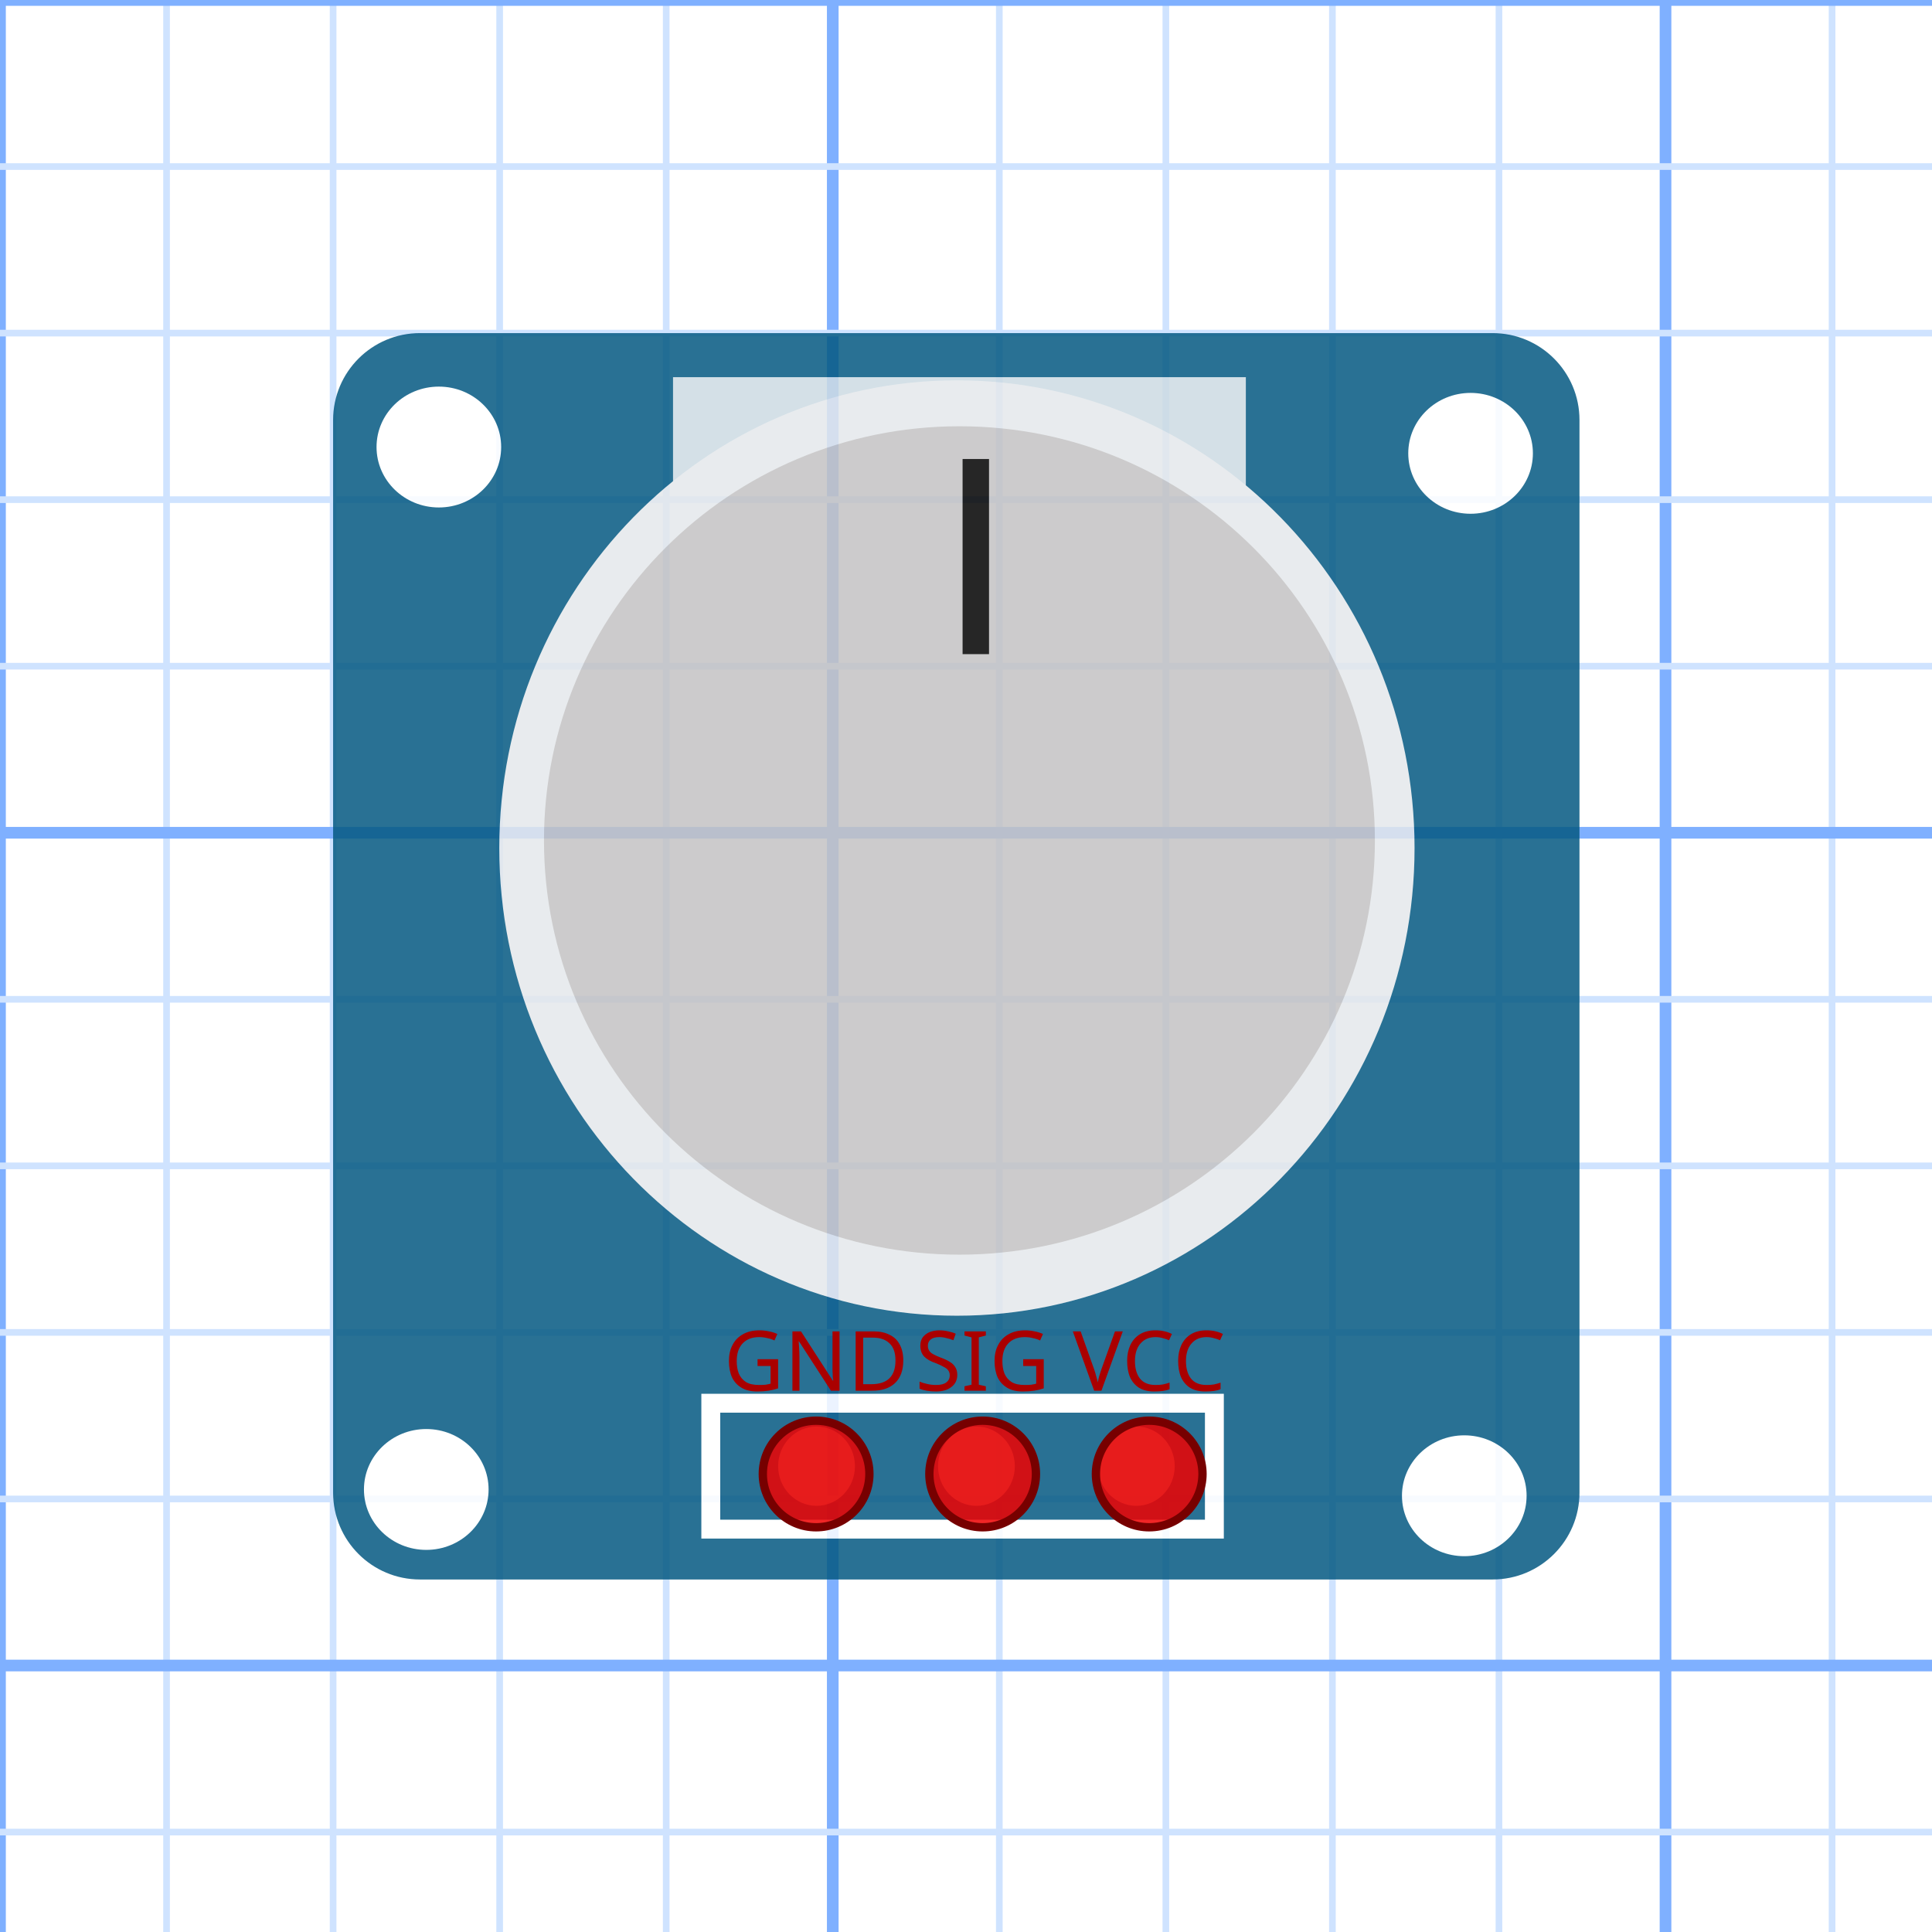
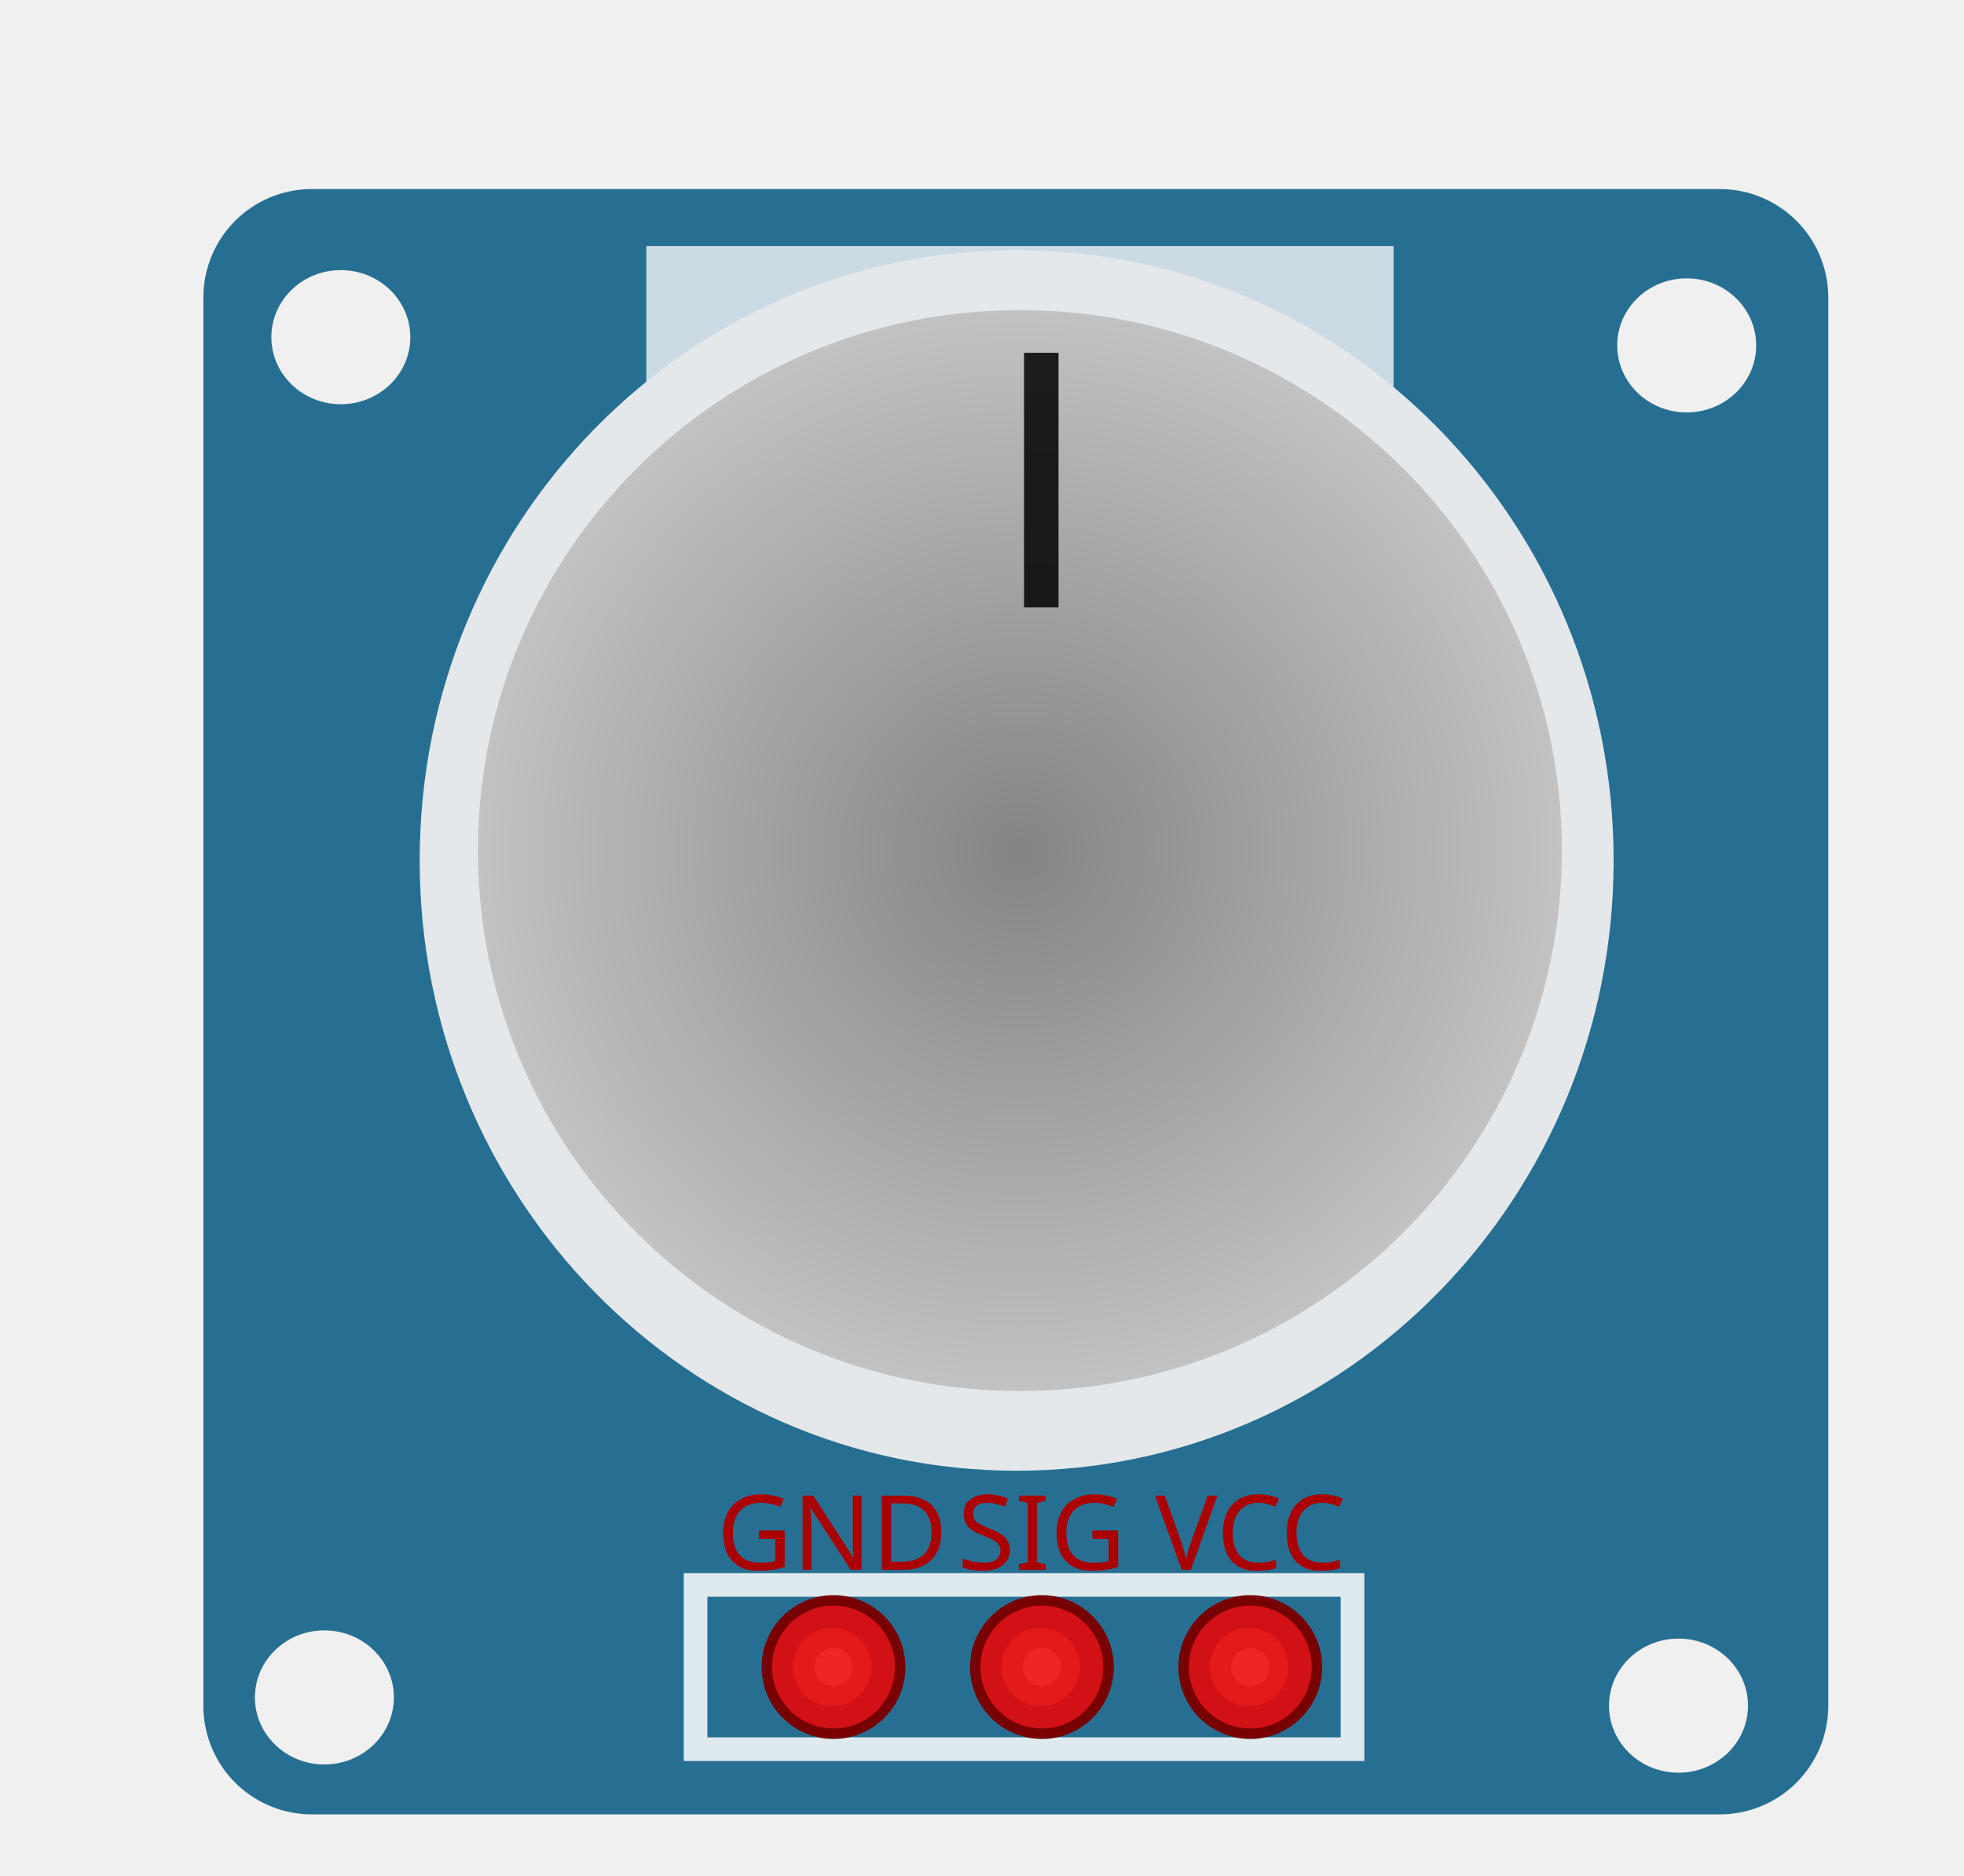
- <svg xmlns="http://www.w3.org/2000/svg" width="116" height="116" viewBox="0 0 116 116">
-   <rect width="116" height="116" fill="#fff" />
-   <g id="grid">
-     <line x1="0" y1="0" x2="0" y2="116" stroke="#7fb0ff" stroke-width="0.7" />
-     <line x1="10" y1="0" x2="10" y2="116" stroke="#cfe3ff" stroke-width="0.4" />
-     <line x1="20" y1="0" x2="20" y2="116" stroke="#cfe3ff" stroke-width="0.4" />
-     <line x1="30" y1="0" x2="30" y2="116" stroke="#cfe3ff" stroke-width="0.4" />
-     <line x1="40" y1="0" x2="40" y2="116" stroke="#cfe3ff" stroke-width="0.4" />
-     <line x1="50" y1="0" x2="50" y2="116" stroke="#7fb0ff" stroke-width="0.7" />
-     <line x1="60" y1="0" x2="60" y2="116" stroke="#cfe3ff" stroke-width="0.4" />
-     <line x1="70" y1="0" x2="70" y2="116" stroke="#cfe3ff" stroke-width="0.4" />
-     <line x1="80" y1="0" x2="80" y2="116" stroke="#cfe3ff" stroke-width="0.4" />
-     <line x1="90" y1="0" x2="90" y2="116" stroke="#cfe3ff" stroke-width="0.4" />
-     <line x1="100" y1="0" x2="100" y2="116" stroke="#7fb0ff" stroke-width="0.7" />
-     <line x1="110" y1="0" x2="110" y2="116" stroke="#cfe3ff" stroke-width="0.4" />
-     <line x1="0" y1="0" x2="116" y2="0" stroke="#7fb0ff" stroke-width="0.7" />
-     <line x1="0" y1="10" x2="116" y2="10" stroke="#cfe3ff" stroke-width="0.4" />
-     <line x1="0" y1="20" x2="116" y2="20" stroke="#cfe3ff" stroke-width="0.4" />
-     <line x1="0" y1="30" x2="116" y2="30" stroke="#cfe3ff" stroke-width="0.4" />
-     <line x1="0" y1="40" x2="116" y2="40" stroke="#cfe3ff" stroke-width="0.4" />
-     <line x1="0" y1="50" x2="116" y2="50" stroke="#7fb0ff" stroke-width="0.7" />
-     <line x1="0" y1="60" x2="116" y2="60" stroke="#cfe3ff" stroke-width="0.4" />
-     <line x1="0" y1="70" x2="116" y2="70" stroke="#cfe3ff" stroke-width="0.4" />
-     <line x1="0" y1="80" x2="116" y2="80" stroke="#cfe3ff" stroke-width="0.4" />
-     <line x1="0" y1="90" x2="116" y2="90" stroke="#cfe3ff" stroke-width="0.4" />
-     <line x1="0" y1="100" x2="116" y2="100" stroke="#7fb0ff" stroke-width="0.7" />
-     <line x1="0" y1="110" x2="116" y2="110" stroke="#cfe3ff" stroke-width="0.4" />
-   </g>
-   <g id="board" opacity="0.85" transform="translate(20,20) scale(3.7795) translate(0.00,0.00)">
-     <defs>
+ <svg xmlns="http://www.w3.org/2000/svg" xmlns:xlink="http://www.w3.org/1999/xlink" width="94.25" height="90" viewBox="0 0 94.25 90" version="1.1" id="svg35">
+   <defs id="defs35">
+     <linearGradient id="linearGradient41">
+       <stop style="stop-color:#858385;stop-opacity:1;" offset="0" id="stop41" />
+       <stop style="stop-color:#c3c2c3;stop-opacity:1;" offset="1" id="stop42" />
+     </linearGradient>
+     <defs id="defs24">
      <filter id="outline">
        <feDropShadow id="glow" dx="0" dy="0" stdDeviation="0.5" flood-color="cyan" />
      </filter>
    </defs>
-     <rect x=".15" y=".15" width="19.5" height="19.5" ry="1.23" fill="#045881" stroke="#045881" stroke-width=".30" />
-     <rect x="5.4" y=".70" width="9.1" height="1.9" fill="#ccdae3" stroke-width=".15" />
-     <ellipse id="knob" rx="7.27" ry="7.43" fill="#e4e8eb" stroke-width=".15" cx="9.91" cy="8.18" />
-     <rect x="6" y="17" width="8" height="2" fill-opacity="0" stroke="#fff" stroke-width=".30" />
-     <g stroke-width=".15">
-         
-         
-         
-       </g>
-     <g fill="#fff" stroke-width=".15">
-       <ellipse cx="1.68" cy="1.81" rx=".99" ry=".96" />
-       <ellipse cx="1.48" cy="18.37" rx=".99" ry=".96" />
-       <ellipse cx="17.97" cy="18.47" rx=".99" ry=".96" />
-       <ellipse cx="18.07" cy="1.91" rx=".99" ry=".96" />
+     <radialGradient xlink:href="#linearGradient41" id="radialGradient42" cx="48.945" cy="40.818" fx="48.945" fy="40.818" r="26.008" gradientTransform="matrix(1,0,0,0.9972832,0,0.1108924)" gradientUnits="userSpaceOnUse" />
+   </defs>
+   <g id="g42">
+     <g stroke-width="0.144" id="g26" transform="matrix(3.940622,0,0,3.941861,9.736025,9.0465)" style="opacity:0.85" />
+     <path d="M 14.977,9.639 C 12.401,9.639 10.326,11.712 10.326,14.287 V 81.855 C 10.326,84.431 12.401,86.504 14.977,86.504 H 82.52 C 85.095,86.504 87.17,84.431 87.17,81.855 V 14.287 C 87.17,11.712 85.095,9.639 82.52,9.639 Z M 16.355,12.396 A 3.901,3.784 0 0 1 20.258,16.182 3.901,3.784 0 0 1 16.355,19.965 3.901,3.784 0 0 1 12.455,16.182 3.901,3.784 0 0 1 16.355,12.396 Z M 80.943,12.791 A 3.901,3.784 0 0 1 84.844,16.576 3.901,3.784 0 0 1 80.943,20.359 3.901,3.784 0 0 1 77.041,16.576 3.901,3.784 0 0 1 80.943,12.791 Z M 15.568,77.674 A 3.901,3.784 0 0 1 19.469,81.459 3.901,3.784 0 0 1 15.568,85.242 3.901,3.784 0 0 1 11.666,81.459 3.901,3.784 0 0 1 15.568,77.674 Z M 80.549,78.068 A 3.901,3.784 0 0 1 84.451,81.854 3.901,3.784 0 0 1 80.549,85.637 3.901,3.784 0 0 1 76.648,81.854 3.901,3.784 0 0 1 80.549,78.068 Z M 40,78.5 A 1.5,1.5 0 0 1 41.5,80 1.5,1.5 0 0 1 40,81.5 1.5,1.5 0 0 1 38.5,80 1.5,1.5 0 0 1 40,78.5 Z M 50,78.5 A 1.5,1.5 0 0 1 51.5,80 1.5,1.5 0 0 1 50,81.5 1.5,1.5 0 0 1 48.5,80 1.5,1.5 0 0 1 50,78.5 Z M 60,78.5 A 1.5,1.5 0 0 1 61.5,80 1.5,1.5 0 0 1 60,81.5 1.5,1.5 0 0 1 58.5,80 1.5,1.5 0 0 1 60,78.5 Z" style="opacity:0.85;fill:#045881;stroke:#045881;stroke-width:1.134" id="path35" />
+     <rect x="31.015" y="11.806" width="35.86" height="7.49" fill="#ccdae3" stroke-width="0.567" id="rect25" style="opacity:1" />
+     <ellipse id="knob" rx="28.648" ry="29.288" fill="#e4e8eb" stroke-width="0.567" cx="48.788" cy="41.291" style="opacity:1" />
+     <rect x="33.38" y="76.058" width="31.525" height="7.884" fill-opacity="0" stroke="#ffffff" stroke-width="1.134" id="rect26" style="opacity:0.85" />
+     <g id="g40" transform="translate(-10,-10)">
+       <path d="M 49.934,88.114 A 1.886,1.886 0 0 0 48.048,90 1.886,1.886 0 0 0 49.934,91.886 1.886,1.886 0 0 0 51.819,90 1.886,1.886 0 0 0 49.934,88.114 Z M 49.995,89.057 A 0.943,0.943 0 0 1 50.938,90 0.943,0.943 0 0 1 49.995,90.943 0.943,0.943 0 0 1 49.052,90 0.943,0.943 0 0 1 49.995,89.057 Z" style="opacity:0.85;fill:#b3b1b0;stroke-width:0.567" id="path36" />
+       <path d="M 69.934,88.114 A 1.886,1.886 0 0 0 68.048,90 1.886,1.886 0 0 0 69.934,91.886 1.886,1.886 0 0 0 71.819,90 1.886,1.886 0 0 0 69.934,88.114 Z M 69.995,89.057 A 0.943,0.943 0 0 1 70.938,90 0.943,0.943 0 0 1 69.995,90.943 0.943,0.943 0 0 1 69.052,90 0.943,0.943 0 0 1 69.995,89.057 Z" style="opacity:0.85;fill:#b3b1b0;stroke-width:0.567" id="path36-2" />
+       <path d="M 59.934,88.114 A 1.886,1.886 0 0 0 58.048,90 1.886,1.886 0 0 0 59.934,91.886 1.886,1.886 0 0 0 61.819,90 1.886,1.886 0 0 0 59.934,88.114 Z M 59.995,89.057 A 0.943,0.943 0 0 1 60.938,90 0.943,0.943 0 0 1 59.995,90.943 0.943,0.943 0 0 1 59.052,90 0.943,0.943 0 0 1 59.995,89.057 Z" style="opacity:0.85;fill:#b3b1b0;stroke-width:0.567" id="path36-6" />
    </g>
-     <g fill="#b3b1b0" stroke-width=".15">
-       <ellipse cx="7.68" cy="18" rx=".61" ry=".63" />
-       <ellipse cx="10.22" cy="18" rx=".61" ry=".63" />
-       <ellipse cx="12.76" cy="18" rx=".61" ry=".63" />
-     </g>
-     <ellipse cx="9.95" cy="8.06" rx="6.60" ry="6.58" fill="#c3c2c3" stroke-width=".15" />
-     <rect id="rotating" x="10" y="2" width=".42" height="3.1" stroke-width=".15" />
-     <rect x="0" y="9.5" width="1" height="1" fill="none" id="firefox-workaround" />
-   </g>
-   <g id="pins">
-     <g>
-       <circle id="pin-GND" cx="49.00" cy="88.50" r="3.2" fill="#e00" fill-opacity="0.85" stroke="#700" stroke-width="0.5" />
-       <text x="49.00" y="83.50" font-size="5" fill="#a00" text-anchor="middle" font-family="sans-serif">GND</text>
-     </g>
-     <g>
-       <circle id="pin-SIG" cx="59.00" cy="88.50" r="3.2" fill="#e00" fill-opacity="0.85" stroke="#700" stroke-width="0.5" />
-       <text x="59.00" y="83.50" font-size="5" fill="#a00" text-anchor="middle" font-family="sans-serif">SIG</text>
-     </g>
-     <g>
-       <circle id="pin-VCC" cx="69.00" cy="88.50" r="3.2" fill="#e00" fill-opacity="0.85" stroke="#700" stroke-width="0.5" />
-       <text x="69.00" y="83.50" font-size="5" fill="#a00" text-anchor="middle" font-family="sans-serif">VCC</text>
-     </g>
+     <ellipse cx="48.945" cy="40.818" rx="26.008" ry="25.937" fill="#c3c2c3" stroke-width="0.567" id="ellipse33" style="opacity:1;fill:url(#radialGradient42)" />
+     <rect id="rotating" x="49.142" y="16.93" width="1.655" height="12.22" stroke-width="0.567" style="opacity:0.85" />
+     <rect x="9.736" y="46.494" width="3.941" height="3.942" fill="none" id="firefox-workaround" style="opacity:0.85;stroke-width:3.78" />
+     <circle id="pin-GND" cx="40" cy="80" r="3.2" fill="#ee0000" fill-opacity="0.85" stroke="#770000" stroke-width="0.5" />
+     <text x="39.934" y="75.338" font-size="5px" fill="#aa0000" text-anchor="middle" font-family="sans-serif" id="text33">GND</text>
+     <circle id="pin-SIG" cx="50" cy="80" r="3.2" fill="#ee0000" fill-opacity="0.85" stroke="#770000" stroke-width="0.5" />
+     <text x="49.991" y="75.338" font-size="5px" fill="#aa0000" text-anchor="middle" font-family="sans-serif" id="text34">SIG</text>
+     <circle id="pin-VCC" cx="60" cy="80" r="3.2" fill="#ee0000" fill-opacity="0.85" stroke="#770000" stroke-width="0.5" />
+     <text x="60.011" y="75.338" font-size="5px" fill="#aa0000" text-anchor="middle" font-family="sans-serif" id="text35">VCC</text>
  </g>
</svg>
